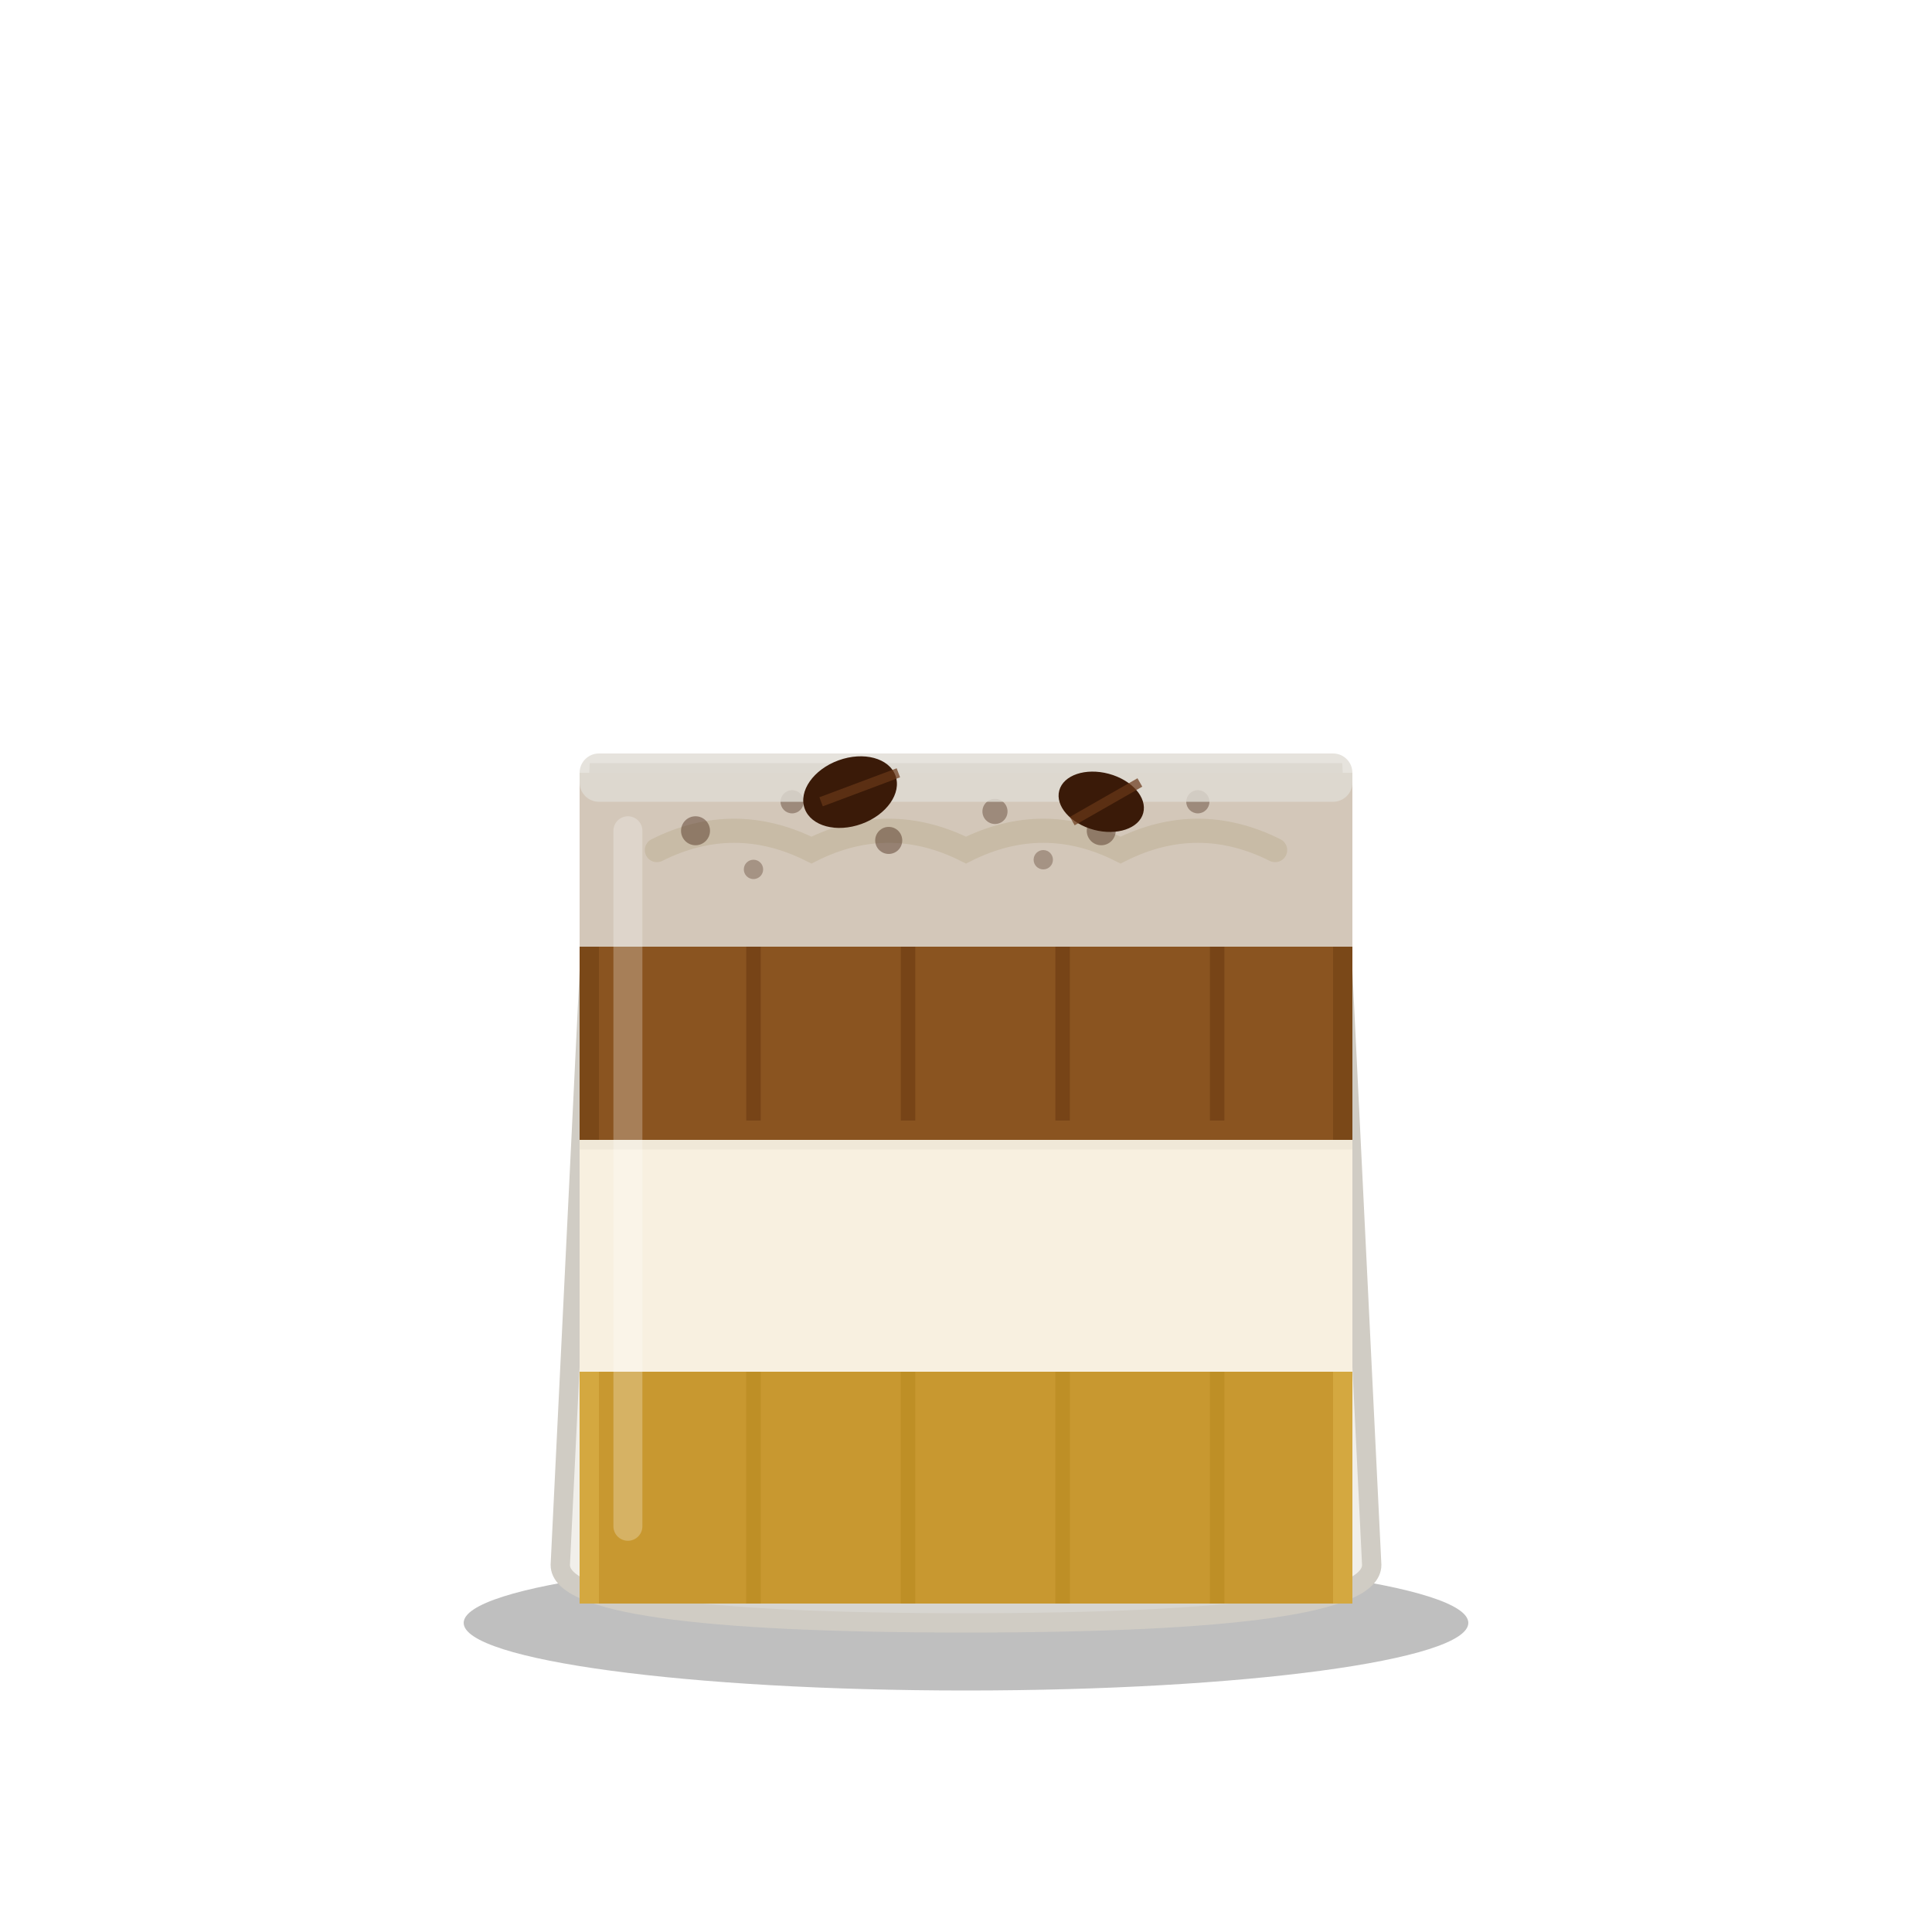
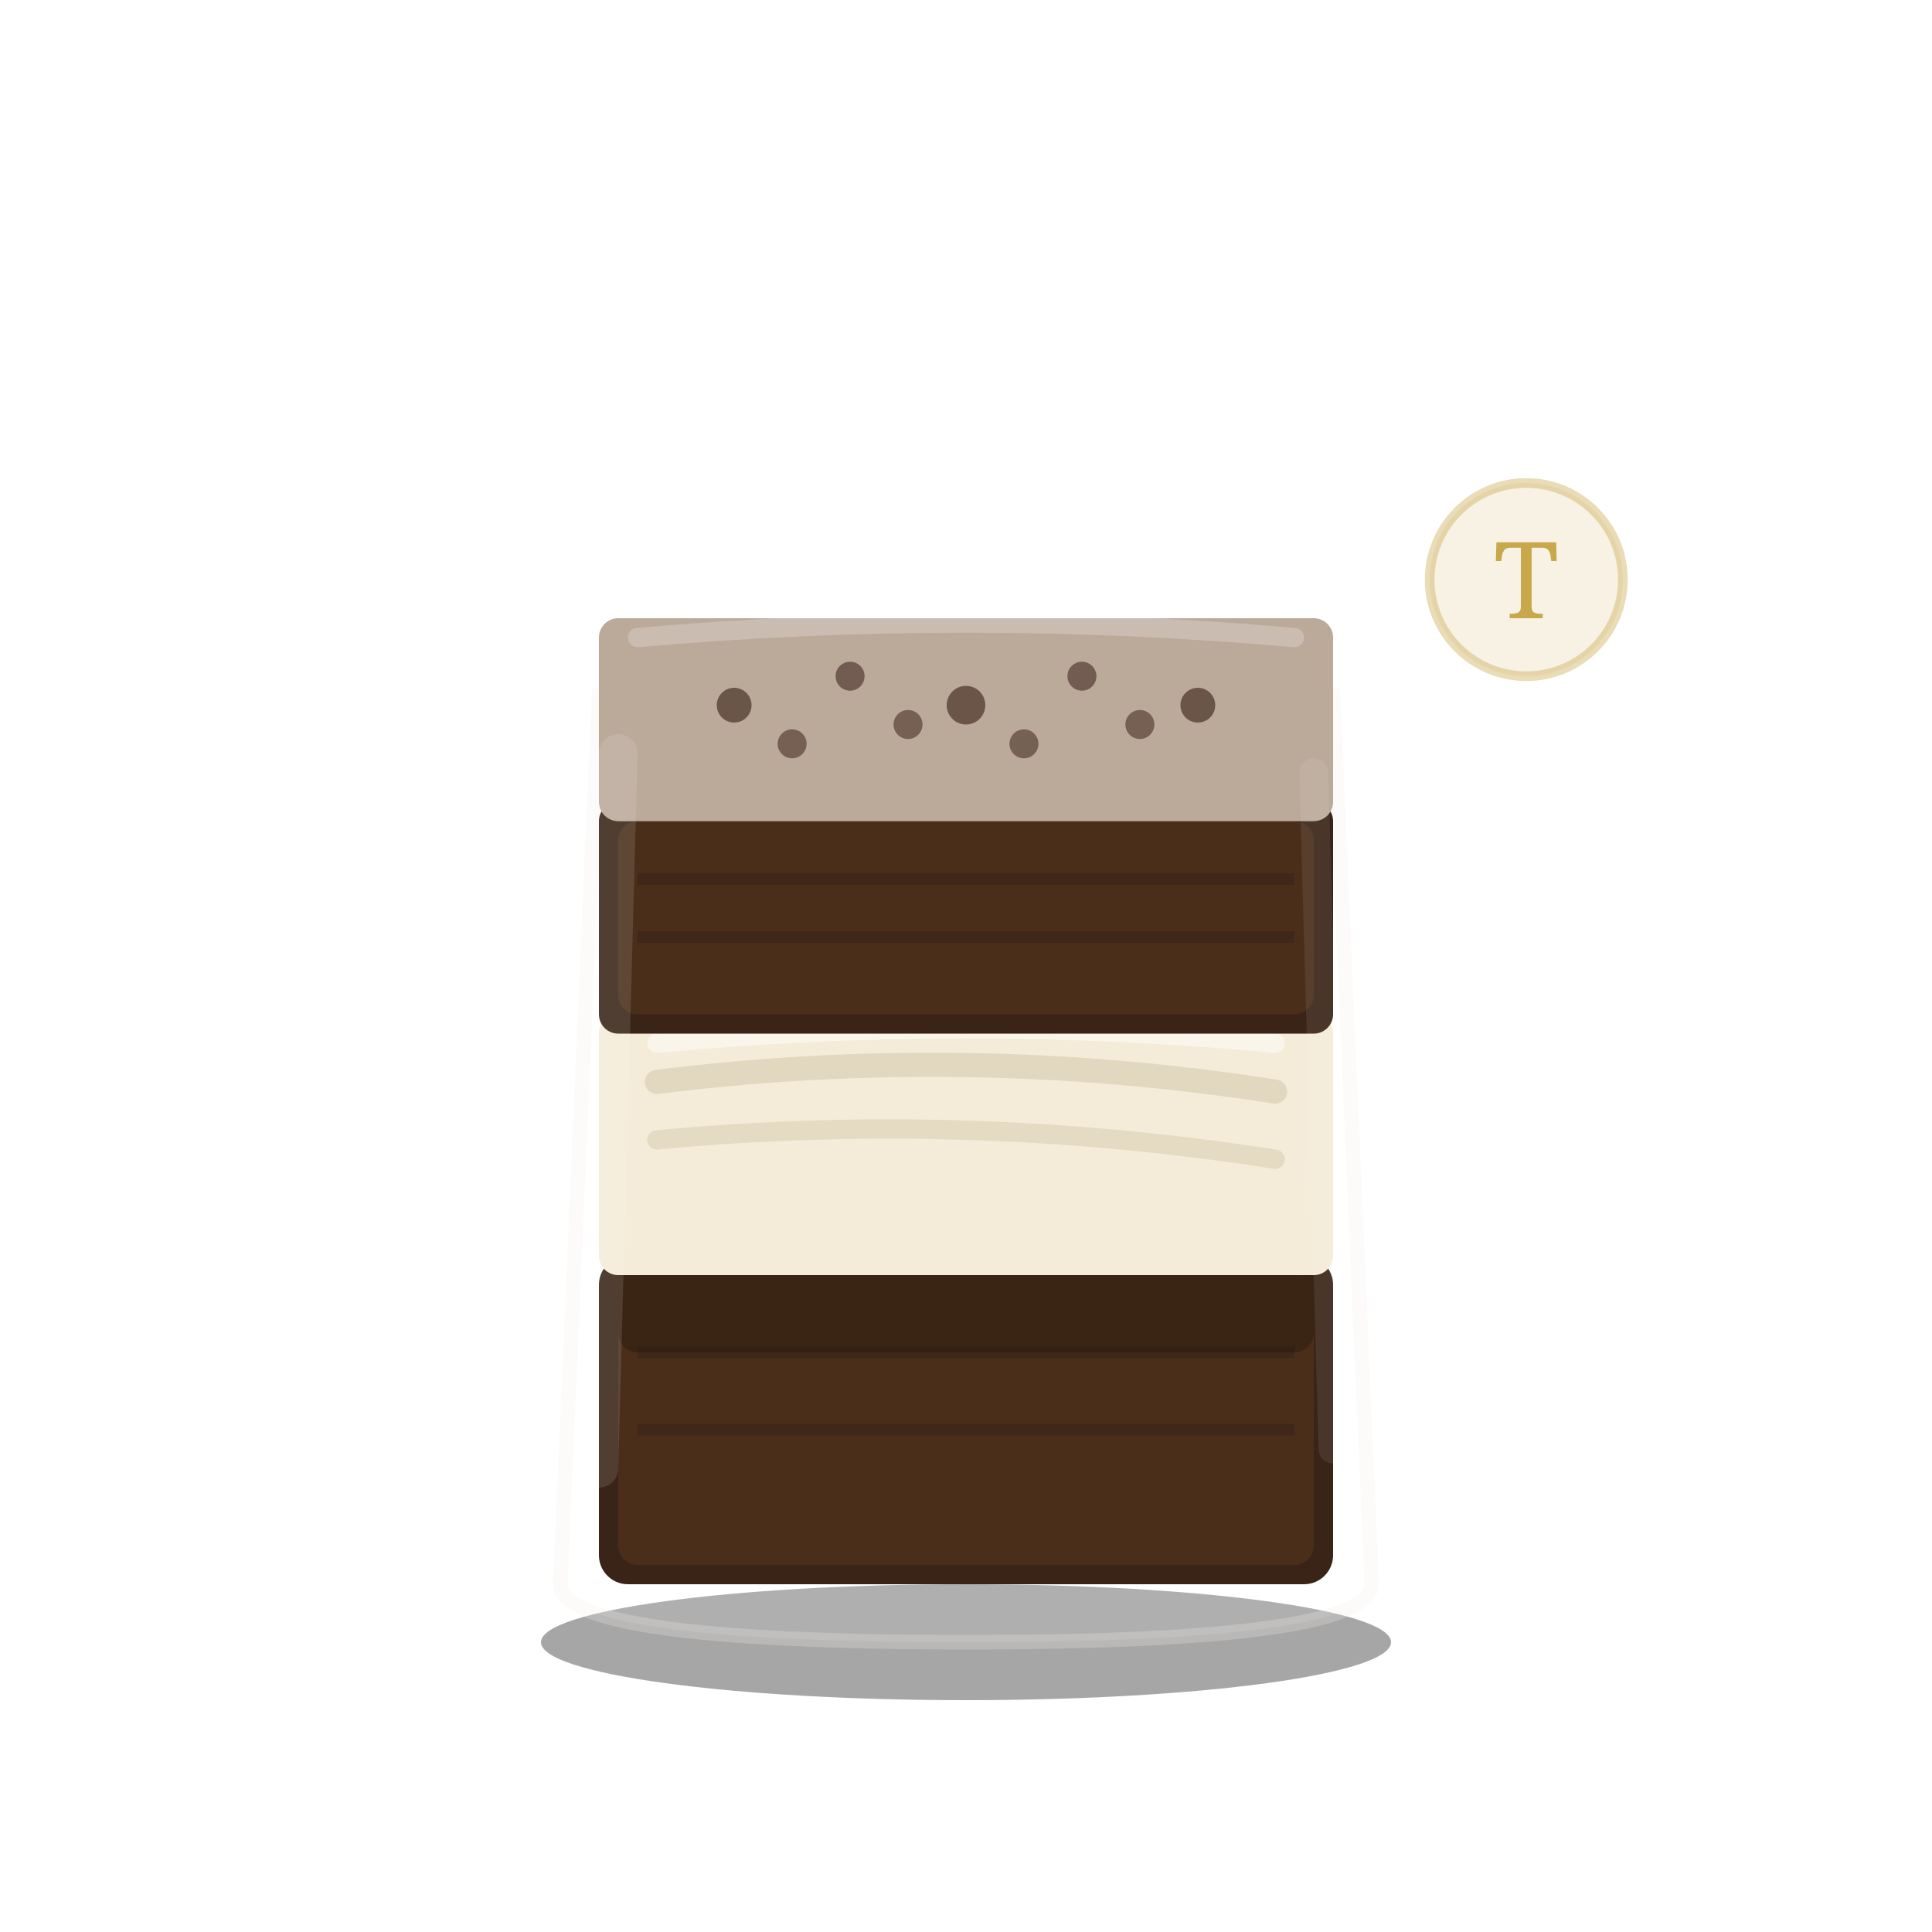
<svg xmlns="http://www.w3.org/2000/svg" viewBox="0 0 200 200">
-   <ellipse cx="100" cy="168" rx="52" ry="7" fill="rgba(0,0,0,0.25)" />
-   <path d="M 62 80 L 58 162 Q 58 168 100 168 Q 142 168 142 162 L 138 80 Z" fill="#e8e4dc" opacity="0.6" />
-   <path d="M 62 80 L 58 162 Q 58 168 100 168 Q 142 168 142 162 L 138 80 Z" fill="none" stroke="#d0ccc4" stroke-width="2" />
-   <rect x="60" y="138" width="80" height="28" rx="0" fill="#d4a840" clip-path="url(#cup)" />
-   <rect x="62" y="140" width="76" height="26" rx="0" fill="#c89830" />
-   <line x1="78" y1="140" x2="78" y2="166" stroke="#b88820" stroke-width="1.5" opacity="0.6" />
-   <line x1="94" y1="140" x2="94" y2="166" stroke="#b88820" stroke-width="1.5" opacity="0.6" />
-   <line x1="110" y1="140" x2="110" y2="166" stroke="#b88820" stroke-width="1.5" opacity="0.6" />
-   <line x1="126" y1="140" x2="126" y2="166" stroke="#b88820" stroke-width="1.5" opacity="0.6" />
-   <rect x="60" y="116" width="80" height="26" fill="#f8f0e0" />
-   <rect x="60" y="116" width="80" height="3" fill="#f0e8d8" />
-   <rect x="60" y="96" width="80" height="22" fill="#7a4818" />
-   <rect x="62" y="98" width="76" height="20" fill="#8a5420" />
-   <line x1="78" y1="98" x2="78" y2="116" stroke="#6a3810" stroke-width="1.5" opacity="0.6" />
-   <line x1="94" y1="98" x2="94" y2="116" stroke="#6a3810" stroke-width="1.5" opacity="0.6" />
-   <line x1="110" y1="98" x2="110" y2="116" stroke="#6a3810" stroke-width="1.5" opacity="0.6" />
-   <line x1="126" y1="98" x2="126" y2="116" stroke="#6a3810" stroke-width="1.5" opacity="0.6" />
-   <rect x="60" y="80" width="80" height="18" fill="#faf4e8" />
-   <path d="M 68 88 Q 76 84 84 88 Q 92 84 100 88 Q 108 84 116 88 Q 124 84 132 88" fill="none" stroke="#ece4d0" stroke-width="2.5" stroke-linecap="round" />
-   <rect x="60" y="80" width="80" height="18" fill="#4a2810" opacity="0.22" />
-   <circle cx="72" cy="86" r="1.5" fill="#3a1808" opacity="0.4" />
-   <circle cx="82" cy="83" r="1.2" fill="#3a1808" opacity="0.35" />
-   <circle cx="92" cy="87" r="1.4" fill="#3a1808" opacity="0.4" />
-   <circle cx="103" cy="84" r="1.3" fill="#3a1808" opacity="0.35" />
-   <circle cx="114" cy="86" r="1.5" fill="#3a1808" opacity="0.4" />
-   <circle cx="124" cy="83" r="1.2" fill="#3a1808" opacity="0.35" />
-   <circle cx="78" cy="90" r="1" fill="#3a1808" opacity="0.3" />
-   <circle cx="108" cy="89" r="1" fill="#3a1808" opacity="0.3" />
-   <rect x="60" y="78" width="80" height="5" rx="2" fill="#e0dcd4" opacity="0.8" />
-   <line x1="65" y1="86" x2="65" y2="158" stroke="rgba(255,255,255,0.25)" stroke-width="3" stroke-linecap="round" />
-   <rect x="84" y="72" width="32" height="10" rx="3" fill="#c09040" opacity="0.0" />
-   <ellipse cx="88" cy="82" rx="5" ry="3.5" fill="#3a1a08" transform="rotate(-20,88,82)" />
-   <line x1="85" y1="83" x2="93" y2="80" stroke="#6a3818" stroke-width="1" opacity="0.7" />
-   <ellipse cx="114" cy="83" rx="4.5" ry="3" fill="#3a1a08" transform="rotate(15,114,83)" />
-   <line x1="111" y1="85" x2="118" y2="81" stroke="#6a3818" stroke-width="1" opacity="0.7" />
+   <ellipse cx="100" cy="170" rx="44" ry="6" fill="rgba(0,0,0,0.35)" />
+   <path d="M 62 72 L 58 164 Q 58 170 100 170 Q 142 170 142 164 L 138 72 Z" fill="rgba(255,255,255,0.1)" stroke="rgba(245,240,232,0.25)" stroke-width="1.5" />
+   <rect x="62" y="130" width="76" height="34" rx="3" fill="#3a2418" />
+   <rect x="64" y="132" width="72" height="30" rx="2" fill="#4a2e1a" />
+   <line x1="66" y1="140" x2="134" y2="140" stroke="#3a2418" stroke-width="1.2" opacity="0.7" />
+   <line x1="66" y1="148" x2="134" y2="148" stroke="#3a2418" stroke-width="1.2" opacity="0.7" />
+   <rect x="64" y="132" width="72" height="8" rx="2" fill="#2a1a0c" opacity="0.5" />
+   <rect x="62" y="105" width="76" height="27" rx="2" fill="#f4ecd8" />
+   <path d="M 68 112 Q 100 108 132 113" fill="none" stroke="rgba(200,185,155,0.4)" stroke-width="2.5" stroke-linecap="round" />
+   <path d="M 68 118 Q 100 115 132 120" fill="none" stroke="rgba(200,185,155,0.35)" stroke-width="2" stroke-linecap="round" />
+   <path d="M 68 108 Q 100 105 132 108" fill="none" stroke="rgba(255,255,255,0.45)" stroke-width="2" stroke-linecap="round" />
+   <rect x="62" y="83" width="76" height="24" rx="2" fill="#3a2418" />
+   <rect x="64" y="85" width="72" height="20" rx="2" fill="#4a2e1a" />
+   <line x1="66" y1="91" x2="134" y2="91" stroke="#3a2418" stroke-width="1.2" opacity="0.7" />
+   <line x1="66" y1="97" x2="134" y2="97" stroke="#3a2418" stroke-width="1.2" opacity="0.7" />
+   <rect x="62" y="64" width="76" height="21" rx="2" fill="#f8f2e4" />
+   <rect x="62" y="64" width="76" height="21" rx="2" fill="#4a2010" opacity="0.35" />
+   <circle cx="76" cy="73" r="1.8" fill="#2a1008" opacity="0.55" />
+   <circle cx="88" cy="70" r="1.5" fill="#2a1008" opacity="0.5" />
+   <circle cx="100" cy="73" r="2" fill="#2a1008" opacity="0.55" />
+   <circle cx="112" cy="70" r="1.5" fill="#2a1008" opacity="0.5" />
+   <circle cx="124" cy="73" r="1.8" fill="#2a1008" opacity="0.55" />
+   <circle cx="82" cy="77" r="1.5" fill="#2a1008" opacity="0.48" />
+   <circle cx="94" cy="75" r="1.5" fill="#2a1008" opacity="0.48" />
+   <circle cx="106" cy="77" r="1.5" fill="#2a1008" opacity="0.48" />
+   <circle cx="118" cy="75" r="1.5" fill="#2a1008" opacity="0.48" />
+   <path d="M 66 66 Q 100 63 134 66" fill="none" stroke="rgba(255,255,255,0.22)" stroke-width="2" stroke-linecap="round" />
+   <path d="M 64 78 L 62 152" stroke="rgba(255,255,255,0.12)" stroke-width="4" stroke-linecap="round" />
+   <path d="M 136 80 L 138 150" stroke="rgba(255,255,255,0.08)" stroke-width="3" stroke-linecap="round" />
+   <circle cx="158" cy="60" r="10" fill="rgba(201,168,76,0.15)" stroke="rgba(201,168,76,0.4)" stroke-width="1" />
+   <text x="158" y="64" text-anchor="middle" font-size="11" fill="#c9a84c" font-family="serif">T</text>
</svg>
